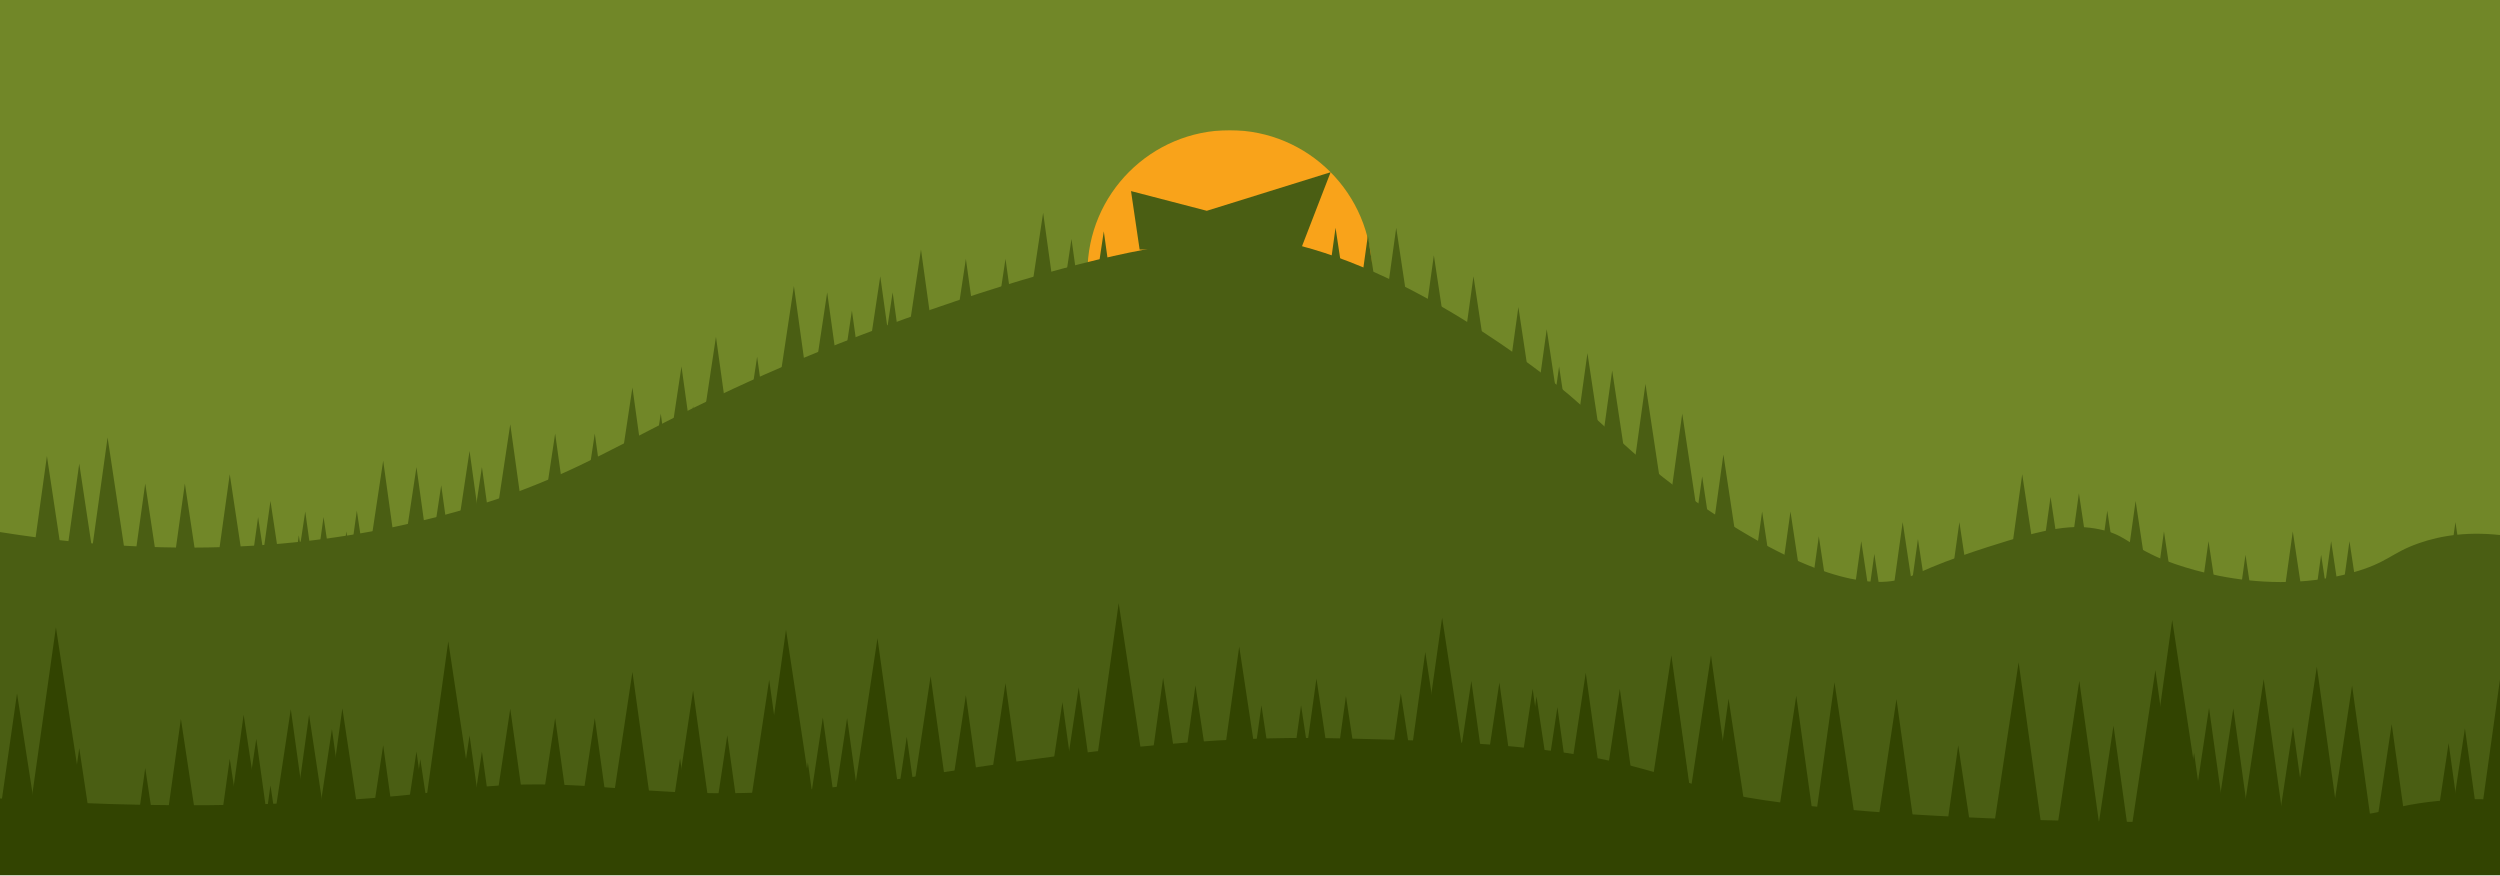
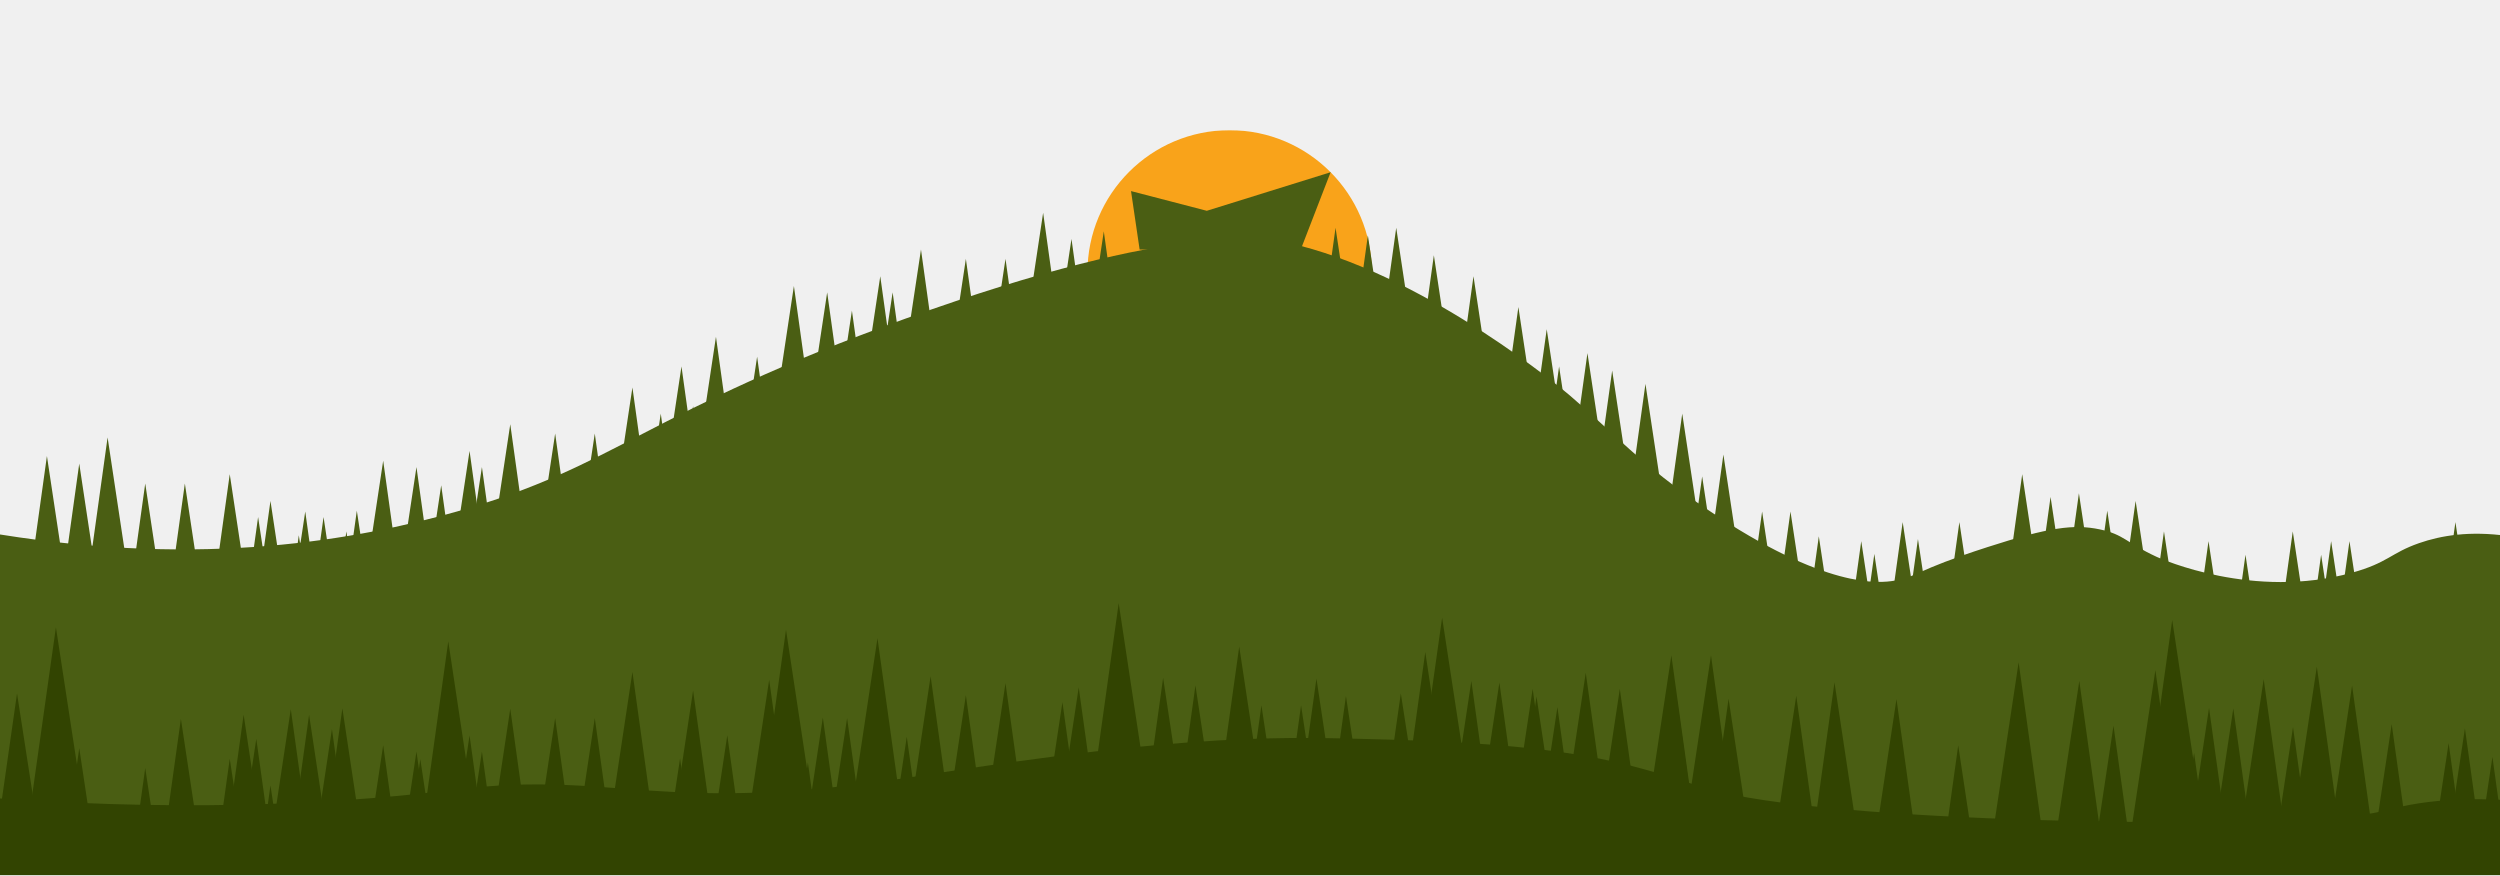
<svg xmlns="http://www.w3.org/2000/svg" xmlns:xlink="http://www.w3.org/1999/xlink" width="1037px" height="363px" viewBox="0 0 1037 363" version="1.1">
  <defs>
    <rect id="path-1" x="0" y="0" width="1037" height="309" />
  </defs>
  <g id="Artboard" stroke="none" stroke-width="1" fill="none" fill-rule="evenodd">
-     <rect fill="#718728" x="0" y="0" width="1037" height="363" />
    <g id="Group-162" transform="translate(0, 54)">
      <mask id="mask-2" fill="white">
        <use xlink:href="#path-1" />
      </mask>
      <g id="Mask" />
      <g mask="url(#mask-2)">
        <g id="Sun-and-Restaurant" transform="translate(451.0809, 0.0005)">
          <path d="M117.971,58.985 C117.971,91.562 91.563,117.97 58.986,117.97 C26.409,117.97 0,91.562 0,58.985 C0,26.408 26.409,2.84217094e-14 58.986,2.84217094e-14 C91.563,2.84217094e-14 117.971,26.408 117.971,58.985" id="Fill-1" fill="#F9A31A" />
          <polygon id="Fill-3" fill="#4A5E13" points="18.064 25.263 49.498 33.436 100.855 17.44 88.46 49.51 21.635 49.51" />
        </g>
        <g id="Hill---Back" transform="translate(0, 34.2521)" fill="#4A5E13">
          <g id="Trees" transform="translate(8.178, 0)">
            <polygon id="Fill-5" points="449.68 7.717 437.447 88.899 460.966 88.899" />
            <polygon id="Fill-7" points="436.274 10.862 424.041 92.044 447.56 92.044" />
            <polygon id="Fill-9" points="424.514 1.13686838e-13 412.281 81.182 435.8 81.182" />
            <polygon id="Fill-11" points="408.903 19.116 396.67 100.298 420.189 100.298" />
            <polygon id="Fill-13" points="392.465 19.116 380.232 100.298 403.751 100.298" />
            <polygon id="Fill-15" points="334.935 33.02 322.702 114.202 346.221 114.202" />
            <polygon id="Fill-17" points="305.876 59.707 293.643 140.889 317.162 140.889" />
            <polygon id="Fill-19" points="288.803 51.453 276.57 132.635 300.089 132.635" />
            <polygon id="Fill-21" points="321.132 30.384 308.899 111.566 332.418 111.566" />
            <polygon id="Fill-23" points="345.198 40.591 332.965 121.773 356.484 121.773" />
            <polygon id="Fill-25" points="362.085 33.02 349.852 114.202 373.371 114.202" />
            <polygon id="Fill-27" points="356.958 26.332 344.725 107.514 368.244 107.514" />
            <polygon id="Fill-29" points="274.5 63.746 262.267 144.929 285.786 144.929" />
            <polygon id="Fill-31" points="373.845 15.258 361.612 96.44 385.131 96.44" />
            <polygon id="Fill-33" points="279.316 80.182 267.083 161.364 290.602 161.364" />
            <polygon id="Fill-35" points="265.91 83.326 253.677 164.508 277.196 164.508" />
            <polygon id="Fill-37" points="254.15 72.464 241.917 153.646 265.436 153.646" />
            <polygon id="Fill-39" points="238.539 91.581 226.306 172.762 249.825 172.762" />
            <polygon id="Fill-41" points="222.1 91.581 209.867 172.762 233.386 172.762" />
            <polygon id="Fill-43" points="164.571 105.484 152.338 186.666 175.857 186.666" />
            <polygon id="Fill-45" points="135.511 132.172 123.278 213.354 146.797 213.354" />
            <polygon id="Fill-47" points="118.438 123.917 106.205 205.099 129.724 205.099" />
            <polygon id="Fill-49" points="150.767 102.849 138.534 184.031 162.053 184.031" />
            <polygon id="Fill-51" points="174.834 113.056 162.601 194.238 186.12 194.238" />
            <polygon id="Fill-53" points="191.721 105.484 179.488 186.666 203.007 186.666" />
            <polygon id="Fill-55" points="186.594 98.796 174.361 179.978 197.88 179.978" />
            <polygon id="Fill-57" points="104.136 136.211 91.903 217.393 115.422 217.393" />
            <polygon id="Fill-59" points="203.48 87.723 191.247 168.905 214.766 168.905" />
            <polygon id="Fill-61" points="11.286 100.908 23.519 182.09 3.55271368e-15 182.09" />
            <polygon id="Fill-63" points="24.692 104.052 36.925 185.234 13.406 185.234" />
            <polygon id="Fill-65" points="36.452 93.19 48.685 174.372 25.166 174.372" />
            <polygon id="Fill-67" points="52.063 112.307 64.296 193.489 40.777 193.489" />
            <polygon id="Fill-69" points="68.502 112.307 80.735 193.489 57.216 193.489" />
            <polygon id="Fill-71" points="126.031 126.21 138.264 207.392 114.745 207.392" />
            <polygon id="Fill-73" points="155.092 152.898 167.325 234.08 143.806 234.08" />
            <polygon id="Fill-75" points="172.164 144.643 184.397 225.826 160.878 225.826" />
            <polygon id="Fill-77" points="139.835 123.575 152.068 204.757 128.549 204.757" />
            <polygon id="Fill-79" points="115.768 133.782 128.001 214.964 104.482 214.964" />
            <polygon id="Fill-81" points="98.882 126.21 111.115 207.392 87.596 207.392" />
            <polygon id="Fill-83" points="104.009 119.522 116.242 200.704 92.723 200.704" />
            <polygon id="Fill-85" points="186.467 156.938 198.7 238.119 175.181 238.119" />
            <polygon id="Fill-87" points="87.122 108.449 99.355 189.631 75.836 189.631" />
            <polygon id="Fill-89" points="545.809 6.228 558.042 87.41 534.523 87.41" />
            <polygon id="Fill-91" points="559.216 9.373 571.449 90.555 547.93 90.555" />
            <polygon id="Fill-93" points="570.975 6.228 583.208 87.41 559.689 87.41" />
            <polygon id="Fill-95" points="586.587 17.627 598.82 98.809 575.301 98.809" />
            <polygon id="Fill-97" points="603.025 26.332 615.258 107.514 591.739 107.514" />
            <polygon id="Fill-99" points="660.554 65.434 672.788 146.616 649.269 146.616" />
            <polygon id="Fill-101" points="689.615 83.326 701.847 164.508 678.329 164.508" />
            <polygon id="Fill-103" points="706.687 100.298 718.92 181.48 695.401 181.48" />
            <polygon id="Fill-105" points="674.358 70.975 686.591 152.157 663.072 152.157" />
            <polygon id="Fill-107" points="746.269 134.214 758.502 215.396 734.983 215.396" />
            <polygon id="Fill-109" points="734.51 123.917 746.743 205.099 723.224 205.099" />
            <polygon id="Fill-111" points="787.388 135.339 799.621 216.521 776.102 216.521" />
            <polygon id="Fill-113" points="804.574 128.314 816.807 209.496 793.288 209.496" />
            <polygon id="Fill-115" points="781.054 128.314 793.288 209.496 769.769 209.496" />
            <polygon id="Fill-117" points="769.295 141.499 781.528 222.68 758.009 222.68" />
            <polygon id="Fill-119" points="763.868 136.211 776.101 217.393 752.582 217.393" />
            <polygon id="Fill-121" points="722.75 123.917 734.983 205.099 711.464 205.099" />
            <polygon id="Fill-123" points="830.636 108.449 842.869 189.631 819.35 189.631" />
            <polygon id="Fill-125" points="865.915 123.575 878.148 204.757 854.629 204.757" />
            <polygon id="Fill-127" points="877.675 119.522 889.908 200.704 866.389 200.704" />
            <polygon id="Fill-129" points="907.915 136.211 920.148 217.393 896.629 217.393" />
            <polygon id="Fill-131" points="889.434 132.172 901.667 213.354 878.148 213.354" />
            <polygon id="Fill-133" points="854.155 116.346 866.388 197.528 842.869 197.528" />
            <polygon id="Fill-135" points="842.395 117.867 854.628 199.049 831.109 199.049" />
            <polygon id="Fill-137" points="966.384 136.211 978.617 217.393 955.098 217.393" />
            <polygon id="Fill-139" points="942.865 132.172 955.097 213.354 931.579 213.354" />
            <polygon id="Fill-141" points="923.248 141.859 935.481 223.041 911.962 223.041" />
            <polygon id="Fill-143" points="954.624 141.859 966.857 223.041 943.338 223.041" />
            <polygon id="Fill-145" points="958.776 136.211 971.008 217.393 947.49 217.393" />
            <polygon id="Fill-147" points="1010.332 128.314 1022.565 209.496 999.046 209.496" />
            <polygon id="Fill-149" points="650.292 58.218 662.525 139.4 639.006 139.4" />
            <polygon id="Fill-151" points="633.405 48.308 645.638 129.49 622.119 129.49" />
            <polygon id="Fill-153" points="638.532 63.746 650.765 144.929 627.246 144.929" />
            <polygon id="Fill-155" points="697.878 109.377 710.111 190.559 686.592 190.559" />
            <polygon id="Fill-157" points="621.645 39.102 633.878 120.284 610.359 120.284" />
          </g>
          <g id="Hill" transform="translate(0, 10.5469)">
-             <path d="M0,270 L1040.021,270 L1039.989,123.501 C1024.567,121.354 1012.621,123.285 1003.39,126.507 C991.608,130.619 990.608,134.613 975.601,138.767 C934.754,150.072 896.575,133.099 894.687,132.228 C881.804,126.293 881.185,122.929 870.984,120.786 C860.353,118.552 849.964,119.881 824.397,128.142 C793.352,138.172 795.771,140.38 785.983,142.036 C779.346,143.159 757.42,145.667 708.339,112.613 C680.292,93.725 669.212,80.623 651.127,65.208 C648.842,63.261 594.167,17.327 539.154,3.093 C526.477,-0.188 490.281,-7.865 375.692,33.333 C268.175,71.989 255.917,94.611 189.345,113.43 C148.093,125.091 85.08,135.531 0,121.901 L0,270 Z" id="Fill-159" />
+             <path d="M0,270 L1040.021,270 L1039.989,123.501 C1024.567,121.354 1012.621,123.285 1003.39,126.507 C991.608,130.619 990.608,134.613 975.601,138.767 C934.754,150.072 896.575,133.099 894.687,132.228 C881.804,126.293 881.185,122.929 870.984,120.786 C860.353,118.552 849.964,119.881 824.397,128.142 C793.352,138.172 795.771,140.38 785.983,142.036 C779.346,143.159 757.42,145.667 708.339,112.613 C680.292,93.725 669.212,80.623 651.127,65.208 C648.842,63.261 594.167,17.327 539.154,3.093 C526.477,-0.188 490.281,-7.865 375.692,33.333 C268.175,71.989 255.917,94.611 189.345,113.43 C148.093,125.091 85.08,136.531 0,122.901 L0,270 Z" id="Fill-159" />
          </g>
        </g>
        <g id="Hill---Front" transform="translate(0, 251.3093)" fill="#324401">
          <path d="M0,90.691 L1040,90.691 L1039.968,26.59 C1024.546,25.651 1012.601,26.496 1003.37,27.906 C991.588,29.705 990.588,31.453 975.581,33.27 C934.735,38.217 757.405,36.289 708.325,21.826 C680.278,13.562 661.51,3.695 574.757,1.433 C532.691,0.336 495.585,-1.44 380.998,16.586 C273.483,33.5 255.912,13.95 189.341,22.184 C148.09,27.286 85.078,31.854 0,25.89" id="Fill-159" />
        </g>
        <g id="Trees-Copy" transform="translate(0.178, 195.2521)" fill="#324401">
          <polygon id="Fill-5" points="458.68 47.717 446.447 128.899 469.966 128.899" />
          <polygon id="Fill-5-Copy" points="1033.68 64.717 1021.447 145.899 1044.966 145.899" />
          <polygon id="Fill-7" points="447.274 35.862 435.041 117.044 458.56 117.044" />
          <polygon id="Fill-7-Copy" points="1022.274 52.862 1010.041 134.044 1033.56 134.044" />
          <polygon id="Fill-9" points="440.514 42 428.281 123.182 451.8 123.182" />
          <polygon id="Fill-9-Copy" points="1015.514 59 1003.282 140.182 1026.801 140.182" />
          <polygon id="Fill-11" points="416.903 34.116 404.67 115.298 428.189 115.298" />
          <polygon id="Fill-11-Copy" points="991.903 51.116 979.67 132.298 1003.189 132.298" />
          <polygon id="Fill-13" points="400.465 39.116 388.232 120.298 411.751 120.298" />
          <polygon id="Fill-13-Copy" points="975.465 35.116 963.232 116.298 986.751 116.298" />
          <polygon id="Fill-15" points="334.935 67.02 322.702 148.202 346.221 148.202" />
          <polygon id="Fill-15-Copy" points="909.935 63.02 897.702 144.202 921.221 144.202" />
          <polygon id="Fill-17" points="318.876 32.707 306.643 113.889 330.162 113.889" />
          <polygon id="Fill-17-Copy" points="893.876 28.707 881.643 109.889 905.162 109.889" />
          <polygon id="Fill-19" points="363.803 15.453 351.57 96.635 375.089 96.635" />
          <polygon id="Fill-19-Copy" points="938.803 32.453 926.57 113.635 950.089 113.635" />
          <polygon id="Fill-21" points="341.132 48.384 328.899 129.566 352.418 129.566" />
          <polygon id="Fill-21-Copy" points="916.132 44.384 903.899 125.566 927.418 125.566" />
          <polygon id="Fill-23" points="351.198 48.591 338.965 129.773 362.484 129.773" />
          <polygon id="Fill-23-Copy" points="926.198 44.591 913.965 125.773 937.484 125.773" />
          <polygon id="Fill-25" points="367.085 64.02 354.852 145.202 378.371 145.202" />
          <polygon id="Fill-25-Copy" points="942.085 60.02 929.852 141.202 953.371 141.202" />
          <polygon id="Fill-27" points="375.958 56.332 363.725 137.514 387.244 137.514" />
          <polygon id="Fill-27-Copy" points="950.958 52.332 938.725 133.514 962.244 133.514" />
          <polygon id="Fill-29" points="301.5 55.746 289.267 136.929 312.786 136.929" />
          <polygon id="Fill-29-Copy" points="876.5 51.746 864.267 132.929 887.786 132.929" />
          <polygon id="Fill-31" points="385.845 31.258 373.612 112.44 397.131 112.44" />
          <polygon id="Fill-31-Copy" points="960.845 27.258 948.612 108.44 972.131 108.44" />
          <polygon id="Fill-33" points="287.316 37.182 275.083 118.364 298.602 118.364" />
          <polygon id="Fill-33-Copy" points="862.316 33.182 850.083 114.364 873.602 114.364" />
          <polygon id="Fill-35" points="281.91 65.326 269.677 146.508 293.196 146.508" />
          <polygon id="Fill-35-Copy" points="744.91 39.326 732.677 120.508 756.196 120.508" />
          <polygon id="Fill-37" points="262.15 29.464 249.917 110.646 273.436 110.646" />
          <polygon id="Fill-37-Copy" points="837.15 25.464 824.917 106.646 848.436 106.646" />
          <polygon id="Fill-39" points="246.539 48.581 234.306 129.762 257.825 129.762" />
          <polygon id="Fill-39-Copy" points="709.539 22.581 697.306 103.763 720.825 103.763" />
          <polygon id="Fill-41" points="230.1 48.581 217.867 129.762 241.386 129.762" />
          <polygon id="Fill-41-Copy" points="693.1 22.581 680.867 103.763 704.386 103.763" />
          <polygon id="Fill-43" points="172.571 62.484 160.338 143.666 183.857 143.666" />
          <polygon id="Fill-43-Copy" points="635.571 36.484 623.338 117.666 646.857 117.666" />
          <polygon id="Fill-45" points="137.511 53.172 125.278 134.354 148.797 134.354" />
          <polygon id="Fill-45-Copy" points="600.511 27.172 588.278 108.354 611.797 108.354" />
          <polygon id="Fill-47" points="120.438 44.917 108.205 126.099 131.724 126.099" />
          <polygon id="Fill-47-Copy" points="695.438 40.917 683.205 122.099 706.724 122.099" />
          <polygon id="Fill-49" points="158.767 59.849 146.534 141.031 170.053 141.031" />
          <polygon id="Fill-49-Copy" points="621.767 33.849 609.534 115.031 633.053 115.031" />
          <polygon id="Fill-51" points="182.834 70.056 170.601 151.238 194.12 151.238" />
          <polygon id="Fill-51-Copy" points="645.834 44.056 633.601 125.238 657.12 125.238" />
          <polygon id="Fill-53" points="199.721 62.484 187.488 143.666 211.007 143.666" />
          <polygon id="Fill-53-Copy" points="671.721 36.484 659.488 117.666 683.007 117.666" />
          <polygon id="Fill-55" points="194.594 55.796 182.361 136.978 205.88 136.978" />
          <polygon id="Fill-55-Copy" points="657.594 29.796 645.361 110.978 668.88 110.978" />
          <polygon id="Fill-57" points="106.136 57.211 93.903 138.393 117.422 138.393" />
          <polygon id="Fill-57-Copy" points="610.136 33.211 597.903 114.393 621.422 114.393" />
          <polygon id="Fill-59" points="211.48 44.723 199.247 125.905 222.766 125.905" />
          <polygon id="Fill-59-Copy" points="786.48 40.723 774.247 121.905 797.766 121.905" />
          <polygon id="Fill-61" points="19.286 57.908 31.519 139.09 8 139.09" />
          <polygon id="Fill-61-Copy" points="482.286 31.908 494.519 113.09 471 113.09" />
          <polygon id="Fill-63" points="32.692 61.052 44.925 142.234 21.406 142.234" />
          <polygon id="Fill-63-Copy" points="495.692 35.052 507.925 116.234 484.406 116.234" />
          <polygon id="Fill-65" points="6.884 38.372 14.166 85.372 0.166 85.372" />
          <polygon id="Fill-65-Copy" points="580.884 38.372 588.166 85.372 574.166 85.372" />
          <polygon id="Fill-67" points="60.063 69.307 72.296 150.489 48.777 150.489" />
          <polygon id="Fill-67-Copy" points="523.063 43.307 535.296 124.489 511.777 124.489" />
          <polygon id="Fill-69" points="76.502 69.307 88.735 150.489 65.216 150.489" />
          <polygon id="Fill-69-Copy" points="539.502 43.307 551.735 124.489 528.216 124.489" />
          <polygon id="Fill-71" points="128.031 47.21 140.264 128.392 116.745 128.392" />
          <polygon id="Fill-71-Copy" points="591.031 21.21 603.264 102.392 579.745 102.392" />
          <polygon id="Fill-73" points="157.092 73.898 169.325 155.08 145.806 155.08" />
          <polygon id="Fill-73-Copy" points="812.092 59.898 824.325 141.08 800.806 141.08" />
          <polygon id="Fill-75" points="174.164 65.644 186.397 146.826 162.878 146.826" />
          <polygon id="Fill-75-Copy" points="637.164 39.644 649.397 120.826 625.878 120.826" />
          <polygon id="Fill-77" points="141.835 44.575 154.068 125.757 130.549 125.757" />
          <polygon id="Fill-77-Copy" points="716.835 40.575 729.068 121.757 705.549 121.757" />
          <polygon id="Fill-79" points="185.768 16.782 198.001 97.964 174.482 97.964" />
          <polygon id="Fill-79-Copy" points="760.768 33.782 773.001 114.964 749.482 114.964" />
          <polygon id="Fill-81" points="100.882 47.21 113.115 128.392 89.596 128.392" />
          <polygon id="Fill-81-Copy" points="545.882 32.21 558.115 113.392 534.596 113.392" />
          <polygon id="Fill-83" points="112.009 76.522 124.242 157.704 100.723 157.704" />
          <polygon id="Fill-83-Copy" points="834.009 74.522 846.242 155.704 822.723 155.704" />
          <polygon id="Fill-85" points="325.855 11.938 347.181 152.938 306.181 152.938" />
          <polygon id="Fill-85-Copy-4" points="900.855 7.938 922.181 148.938 881.181 148.938" />
          <polygon id="Fill-85-Copy-3" points="463.855 0.938 485.181 141.938 444.181 141.938" />
-           <polygon id="Fill-85-Copy-5" points="1038.855 17.938 1060.181 158.938 1019.181 158.938" />
          <polygon id="Fill-85-Copy" points="74.855 48.938 96.181 189.938 55.181 189.938" />
          <polygon id="Fill-85-Copy-6" points="513.855 18.938 535.181 159.938 494.181 159.938" />
          <polygon id="Fill-85-Copy-2" points="23.016 10.938 40.181 122.938 7.181 122.938" />
          <polygon id="Fill-85-Copy-7" points="598.016 6.938 615.181 118.938 582.181 118.938" />
          <polygon id="Fill-87" points="95.122 65.449 107.355 146.631 83.836 146.631" />
          <polygon id="Fill-87-Copy" points="558.122 39.449 570.355 120.631 546.836 120.631" />
        </g>
      </g>
    </g>
  </g>
</svg>
